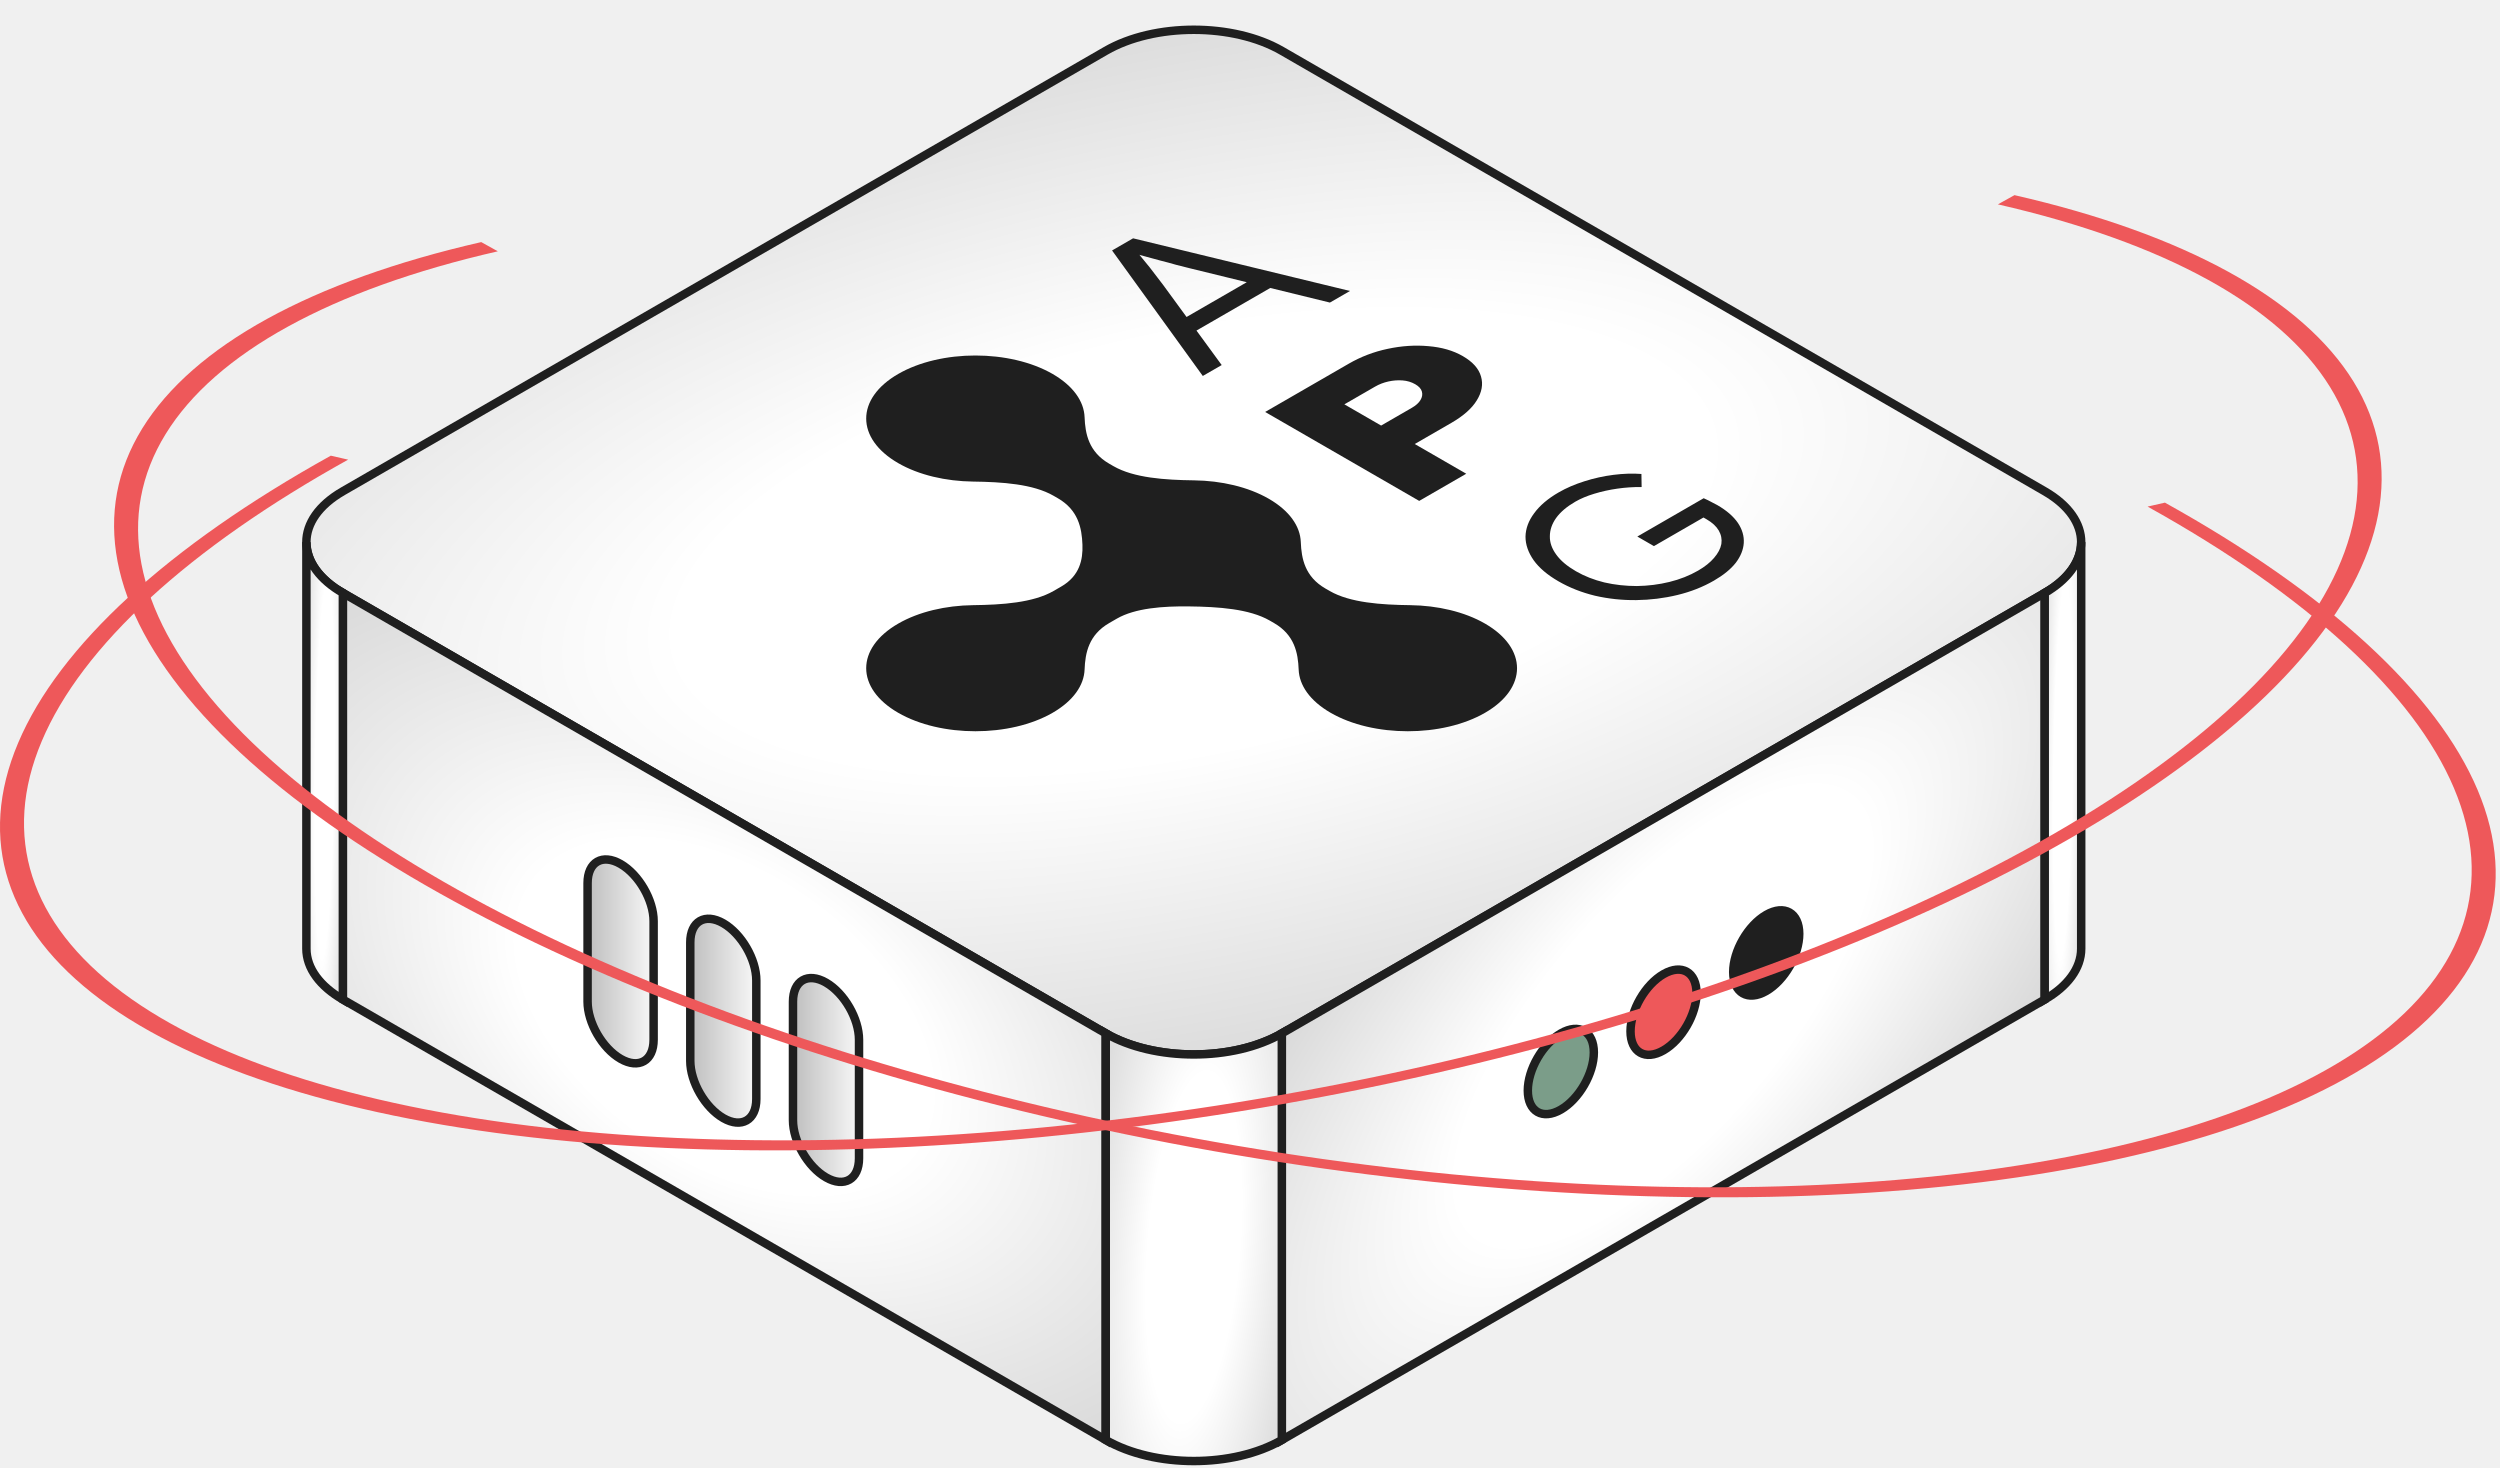
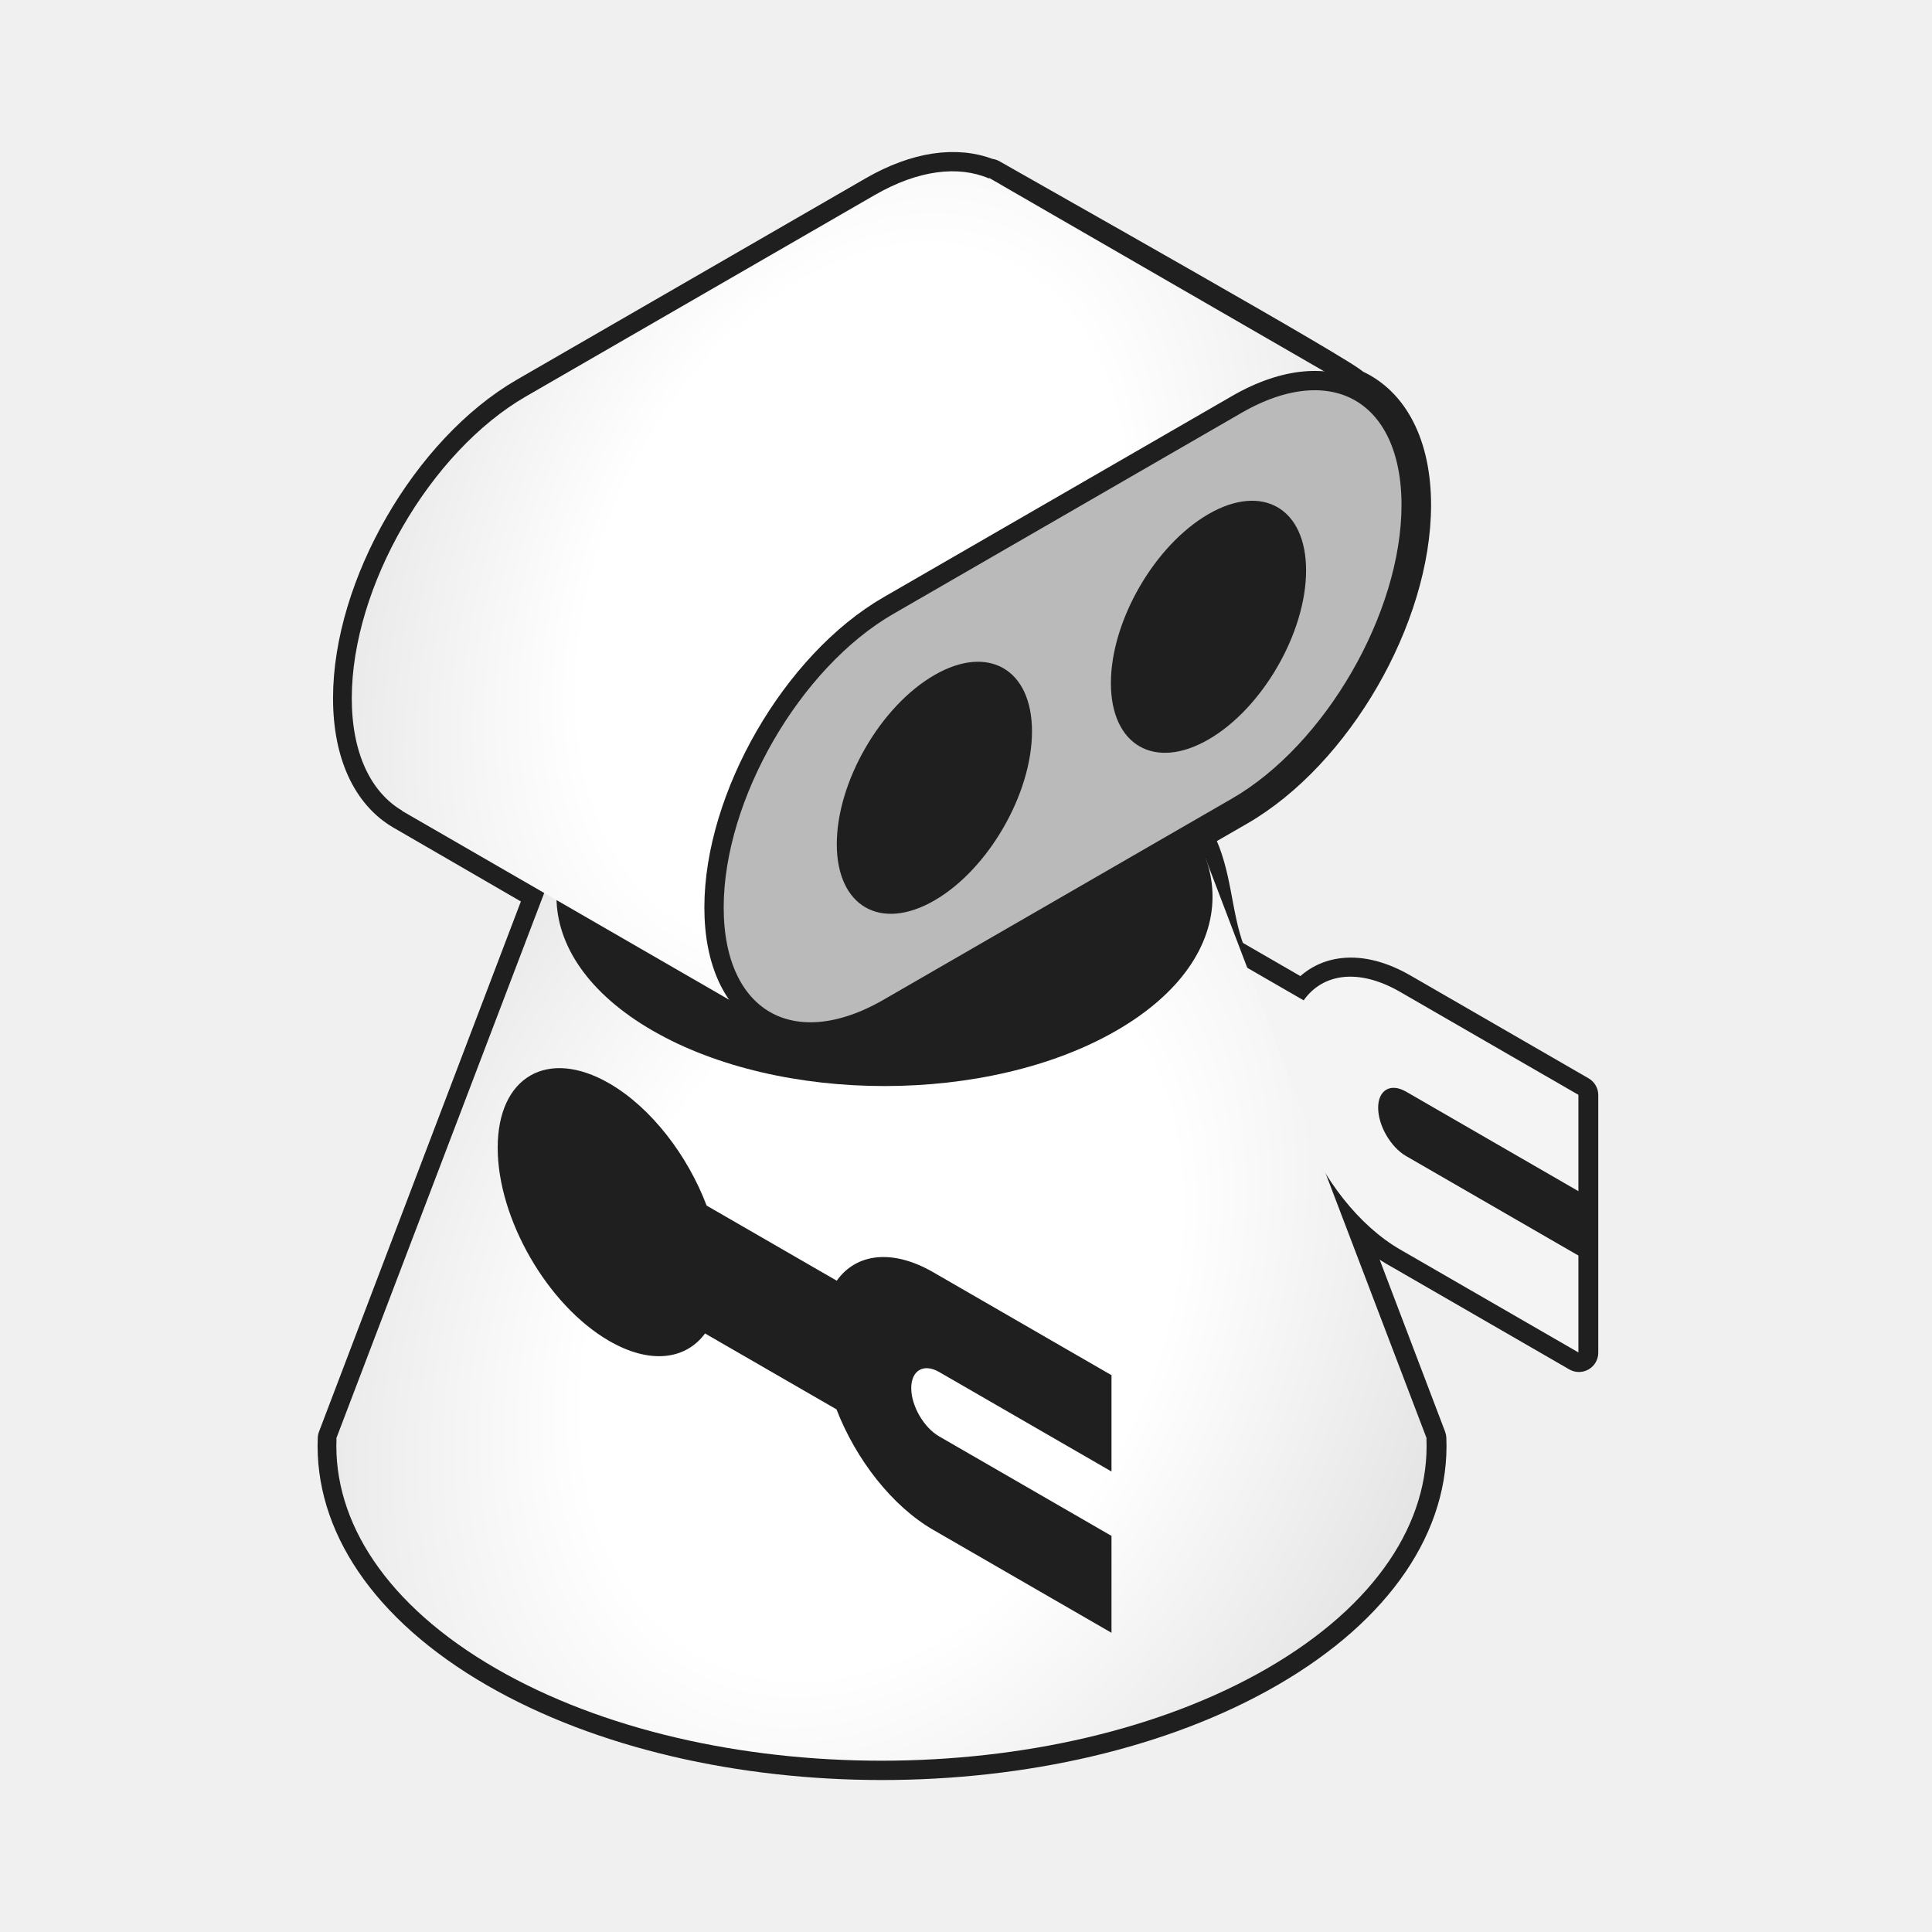
- <svg xmlns="http://www.w3.org/2000/svg" width="213" height="125" viewBox="0 0 213 125" fill="none">
-   <g clip-path="url(#clip0_282_5612)">
-     <path d="M94.21 4.33C98.352 1.939 105.068 1.939 109.21 4.33L174.21 41.858C178.352 44.249 178.352 48.127 174.21 50.518L109.21 88.046C105.068 90.437 98.352 90.437 94.21 88.046L29.21 50.518C25.068 48.127 25.068 44.249 29.21 41.858L94.21 4.33Z" fill="url(#paint0_radial_282_5612)" stroke="#1F1F1F" stroke-width="0.722" />
-     <path d="M94.501 39.505C92.761 38.5 92.46 36.964 92.407 35.543C92.357 34.208 91.449 32.881 89.684 31.862C86.05 29.764 80.159 29.764 76.526 31.862C72.892 33.959 72.892 37.361 76.526 39.458C78.291 40.478 80.589 41.002 82.903 41.03C85.363 41.061 88.024 41.235 89.764 42.24L90.13 42.451C91.87 43.455 92.171 44.991 92.224 46.412C92.272 47.692 91.984 49.07 90.415 49.975L89.764 50.351C88.024 51.356 85.363 51.53 82.903 51.56C80.589 51.589 78.291 52.113 76.526 53.133C72.892 55.23 72.892 58.631 76.526 60.729C80.159 62.827 86.05 62.827 89.684 60.729C91.449 59.71 92.357 58.383 92.407 57.047C92.46 55.627 92.761 54.091 94.501 53.086L95.152 52.71C96.72 51.805 99.107 51.638 101.324 51.666C103.785 51.697 106.445 51.87 108.186 52.875L108.551 53.086C110.292 54.091 110.592 55.627 110.646 57.047C110.695 58.383 111.603 59.71 113.368 60.729C117.002 62.827 122.893 62.827 126.526 60.729C130.16 58.631 130.16 55.23 126.526 53.132C124.761 52.113 122.463 51.589 120.149 51.56C117.689 51.53 115.028 51.356 113.288 50.351L112.923 50.14C111.182 49.135 110.881 47.599 110.828 46.179C110.778 44.843 109.871 43.516 108.105 42.497C106.34 41.478 104.042 40.954 101.728 40.925C99.267 40.894 96.607 40.721 94.867 39.716L94.501 39.505Z" fill="#1F1F1F" />
-     <path d="M102.478 32.032L94.748 21.34L96.54 20.305L115.019 24.791L113.308 25.779L101.353 22.852C101.022 22.769 100.639 22.673 100.206 22.562C99.774 22.436 99.322 22.315 98.85 22.197C98.379 22.065 97.921 21.94 97.475 21.822C97.043 21.696 96.655 21.588 96.311 21.498L96.714 21.266C96.919 21.508 97.124 21.758 97.328 22.016C97.533 22.258 97.737 22.508 97.942 22.765C98.133 23.015 98.325 23.266 98.517 23.516C98.709 23.766 98.9 24.016 99.092 24.266L104.088 31.103L102.478 32.032ZM101.154 28.618L100.313 27.458L106.976 23.611L109.045 24.062L101.154 28.618Z" fill="#1F1F1F" />
-     <path d="M146.035 49.465C145.093 50.009 144.053 50.419 142.915 50.694C141.777 50.97 140.608 51.114 139.409 51.129C138.209 51.143 137.041 51.019 135.902 50.758C134.764 50.482 133.724 50.072 132.782 49.528C131.84 48.984 131.136 48.387 130.671 47.737C130.206 47.073 129.973 46.402 129.973 45.724C129.986 45.038 130.23 44.374 130.708 43.731C131.185 43.074 131.882 42.48 132.8 41.951C133.449 41.576 134.177 41.262 134.985 41.007C135.805 40.746 136.637 40.562 137.481 40.456C138.326 40.35 139.115 40.325 139.849 40.382L139.867 41.495C139.17 41.488 138.479 41.534 137.793 41.633C137.108 41.731 136.453 41.876 135.829 42.067C135.217 42.251 134.679 42.477 134.214 42.745C133.492 43.162 132.947 43.625 132.58 44.134C132.225 44.635 132.048 45.155 132.048 45.692C132.035 46.222 132.219 46.745 132.598 47.26C132.965 47.769 133.522 48.239 134.269 48.67C134.991 49.087 135.798 49.405 136.692 49.624C137.585 49.829 138.509 49.931 139.464 49.931C140.418 49.917 141.342 49.8 142.236 49.581C143.129 49.362 143.943 49.041 144.677 48.617C145.252 48.285 145.705 47.924 146.035 47.536C146.378 47.14 146.586 46.745 146.659 46.349C146.721 45.946 146.647 45.565 146.439 45.204C146.231 44.844 145.888 44.526 145.411 44.25L144.769 43.879L145.43 43.922L140.914 46.529L139.5 45.713L145.154 42.449C145.264 42.498 145.393 42.558 145.54 42.629C145.674 42.692 145.809 42.763 145.944 42.841C146.078 42.904 146.201 42.968 146.311 43.032C147.106 43.491 147.694 44 148.073 44.558C148.44 45.109 148.605 45.678 148.569 46.264C148.532 46.836 148.305 47.398 147.889 47.949C147.461 48.493 146.843 48.998 146.035 49.465Z" fill="#1F1F1F" />
-     <path d="M120.916 42.677L107.791 35.099L114.911 30.989C115.948 30.39 117.055 29.968 118.231 29.721C119.424 29.466 120.58 29.39 121.702 29.493C122.839 29.587 123.814 29.869 124.626 30.338C125.476 30.828 125.995 31.409 126.183 32.08C126.374 32.735 126.255 33.41 125.825 34.106C125.411 34.792 124.685 35.435 123.648 36.034L120.536 37.83L124.924 40.363L120.916 42.677ZM117.672 36.258L120.288 34.747C120.634 34.548 120.88 34.327 121.025 34.084C121.171 33.841 121.211 33.601 121.146 33.364C121.082 33.127 120.893 32.919 120.581 32.738C120.256 32.551 119.894 32.442 119.496 32.412C119.099 32.382 118.696 32.412 118.288 32.503C117.88 32.594 117.503 32.74 117.157 32.94L114.54 34.45L117.672 36.258Z" fill="#1F1F1F" />
-     <path d="M94.211 88.046L29.211 50.518V85.159L94.211 122.687V88.046Z" fill="url(#paint1_radial_282_5612)" stroke="#1F1F1F" stroke-width="0.722" />
-     <path d="M52.875 73.612L52.875 73.612C51.322 72.715 50.062 73.442 50.062 75.236V85.34C50.062 87.133 51.322 89.314 52.875 90.211C54.428 91.108 55.688 90.381 55.688 88.587V78.484C55.688 76.69 54.428 74.509 52.875 73.612Z" fill="url(#paint2_linear_282_5612)" fill-opacity="0.3" />
-     <path d="M52.875 73.612L52.875 73.612C54.428 74.509 55.688 76.69 55.688 78.484V88.587C55.688 90.381 54.428 91.108 52.875 90.211L52.875 90.211C51.322 89.314 50.062 87.133 50.062 85.34V75.236C50.062 73.442 51.322 72.715 52.875 73.612Z" stroke="#1F1F1F" stroke-width="0.722" />
-     <path d="M61.625 78.664L61.625 78.664C60.072 77.767 58.812 78.494 58.812 80.288V90.391C58.812 92.185 60.072 94.366 61.625 95.263C63.178 96.159 64.438 95.432 64.438 93.639V83.535C64.438 81.742 63.178 79.561 61.625 78.664Z" fill="url(#paint3_linear_282_5612)" fill-opacity="0.3" />
-     <path d="M61.625 78.664L61.625 78.664C63.178 79.561 64.438 81.742 64.438 83.535V93.639C64.438 95.432 63.178 96.159 61.625 95.263L61.625 95.263C60.072 94.366 58.812 92.185 58.812 90.391V80.288C58.812 78.494 60.072 77.767 61.625 78.664Z" stroke="#1F1F1F" stroke-width="0.722" />
-     <path d="M70.375 83.716L70.375 83.716C68.822 82.819 67.562 83.546 67.562 85.339V95.443C67.562 97.237 68.822 99.418 70.375 100.314C71.928 101.211 73.188 100.484 73.188 98.691V88.587C73.188 86.793 71.928 84.612 70.375 83.716Z" fill="url(#paint4_linear_282_5612)" fill-opacity="0.3" />
-     <path d="M70.375 83.716L70.375 83.716C71.928 84.612 73.188 86.793 73.188 88.587V98.691C73.188 100.484 71.928 101.211 70.375 100.314L70.375 100.314C68.822 99.418 67.562 97.237 67.562 95.443V85.339C67.562 83.546 68.822 82.819 70.375 83.716Z" stroke="#1F1F1F" stroke-width="0.722" />
-     <path d="M174.211 50.518L109.211 88.046V122.687L174.211 85.159V50.518Z" fill="url(#paint5_radial_282_5612)" stroke="#1F1F1F" stroke-width="0.722" />
-     <path d="M26.105 46.188C26.105 47.879 27.293 49.41 29.212 50.518V85.159C27.293 84.051 26.105 82.52 26.105 80.829V46.188Z" fill="url(#paint6_radial_282_5612)" stroke="#1F1F1F" stroke-width="0.722" />
-     <path d="M94.211 88.046C98.353 90.437 105.069 90.437 109.211 88.046V122.687C105.069 125.078 98.353 125.078 94.211 122.687V88.046Z" fill="url(#paint7_radial_282_5612)" stroke="#1F1F1F" stroke-width="0.722" />
-     <path d="M177.318 46.188C177.318 47.879 176.13 49.41 174.211 50.518V85.159C176.13 84.051 177.318 82.52 177.318 80.829V46.188Z" fill="url(#paint8_radial_282_5612)" stroke="#1F1F1F" stroke-width="0.722" />
-     <path d="M130.17 92.917C130.17 94.711 131.429 95.438 132.982 94.541C134.536 93.644 135.795 91.463 135.795 89.67C135.795 87.876 134.536 87.149 132.982 88.046C131.429 88.943 130.17 91.124 130.17 92.917Z" fill="#7B9D89" stroke="#1F1F1F" stroke-width="0.722" />
-     <path d="M138.92 87.865C138.92 89.659 140.179 90.386 141.732 89.489C143.286 88.593 144.545 86.412 144.545 84.618C144.545 82.824 143.286 82.097 141.732 82.994C140.179 83.891 138.92 86.072 138.92 87.865Z" fill="#EE585A" stroke="#1F1F1F" stroke-width="0.722" />
-     <path d="M147.67 82.814C147.67 84.607 148.929 85.334 150.482 84.437C152.036 83.54 153.295 81.359 153.295 79.566C153.295 77.772 152.036 77.045 150.482 77.942C148.929 78.839 147.67 81.02 147.67 82.814Z" fill="#1F1F1F" stroke="#1F1F1F" stroke-width="0.722" />
-     <path d="M28.184 38.824C14.305 46.531 5.034 55.048 1.545 63.298C-1.944 71.549 0.506 79.162 8.583 85.175C16.661 91.188 30.004 95.331 46.925 97.08C63.847 98.829 83.587 98.106 103.649 95.001C123.711 91.897 143.194 86.551 159.634 79.639C176.074 72.727 188.733 64.561 196.01 56.171C203.287 47.782 204.855 39.547 200.517 32.508C196.178 25.469 186.127 19.942 171.635 16.626L170.22 17.411C184.42 20.661 194.269 26.076 198.52 32.974C202.771 39.871 201.235 47.94 194.104 56.16C186.974 64.38 174.57 72.382 158.461 79.154C142.352 85.927 123.262 91.165 103.605 94.207C83.947 97.249 64.605 97.958 48.025 96.244C31.444 94.53 18.37 90.471 10.455 84.579C2.54 78.687 0.141 71.227 3.559 63.143C6.978 55.059 16.061 46.714 29.661 39.162L28.184 38.824Z" fill="#EE585A" />
-     <path d="M184.451 42.824C198.331 50.531 207.601 59.048 211.09 67.298C214.579 75.549 212.13 83.162 204.052 89.175C195.975 95.188 182.631 99.331 165.71 101.08C148.788 102.829 129.049 102.106 108.987 99.001C88.925 95.897 69.442 90.551 53.002 83.639C36.562 76.727 23.903 68.561 16.625 60.171C9.348 51.782 7.78 43.547 12.119 36.508C16.458 29.469 26.509 23.942 41.001 20.626L42.415 21.411C28.215 24.661 18.367 30.076 14.116 36.974C9.864 43.871 11.401 51.94 18.531 60.16C25.662 68.38 38.066 76.382 54.174 83.154C70.283 89.927 89.373 95.165 109.031 98.207C128.688 101.249 148.03 101.958 164.611 100.244C181.191 98.53 194.265 94.471 202.18 88.579C210.095 82.687 212.495 75.227 209.076 67.143C205.658 59.059 196.574 50.714 182.974 43.162L184.451 42.824Z" fill="#EE585A" />
-   </g>
+ <svg xmlns="http://www.w3.org/2000/svg" width="100" height="100" viewBox="0 0 100 100" fill="none">
+   <path d="M82.226 70.015C82.226 70.193 82.131 70.358 81.976 70.447C81.821 70.537 81.631 70.537 81.476 70.447L72.249 65.12H72.249C71.596 64.772 70.914 64.242 70.263 63.588L74.331 74.281C74.35 74.332 74.361 74.386 74.363 74.439C74.547 78.988 71.629 83.463 65.857 86.796C60.254 90.031 52.94 91.634 45.655 91.634C38.369 91.634 31.057 90.031 25.454 86.796C19.681 83.463 16.762 78.988 16.947 74.439L16.956 74.359C16.962 74.333 16.969 74.307 16.979 74.281L27.579 46.44L20.597 42.394L20.594 42.393C18.774 41.321 17.738 39.102 17.738 36.14C17.738 33.155 18.782 29.882 20.447 26.999C22.111 24.116 24.424 21.575 27.009 20.082L45.051 9.665C47.33 8.349 49.506 8.039 51.256 8.716C51.335 8.72 51.413 8.74 51.483 8.78C52.284 9.243 56.992 11.896 61.499 14.472C63.75 15.758 65.95 17.022 67.58 17.98C68.394 18.459 69.07 18.864 69.54 19.156C69.773 19.302 69.962 19.424 70.093 19.516C70.157 19.56 70.219 19.605 70.268 19.646C70.273 19.651 70.279 19.658 70.286 19.664C72.365 20.619 73.572 22.948 73.572 26.14C73.572 29.125 72.528 32.398 70.863 35.281C69.198 38.165 66.886 40.706 64.301 42.198L62.34 43.329C62.804 44.25 63.025 45.226 63.206 46.163C63.409 47.219 63.565 48.209 63.923 49.145L67.386 51.145C67.946 50.538 68.68 50.171 69.527 50.085C70.516 49.984 71.62 50.269 72.749 50.921H72.751L81.976 56.248C82.131 56.337 82.226 56.502 82.226 56.681V70.015Z" fill="#1F1F1F" stroke="#1F1F1F" stroke-linejoin="round" />
+   <path d="M55.7 54.897C57.808 56.114 59.652 55.875 60.66 54.509L67.464 58.438C68.461 61.013 70.33 63.438 72.471 64.675L81.698 70.001V64.987L72.777 59.836C71.98 59.376 71.333 58.257 71.333 57.336C71.333 56.416 71.98 56.043 72.777 56.503L81.698 61.654V56.668L72.471 51.341C70.339 50.11 68.476 50.37 67.477 51.778L60.742 47.89C59.754 45.282 57.867 42.815 55.7 41.564C52.512 39.723 49.927 41.215 49.927 44.897C49.927 48.579 52.512 53.056 55.7 54.897Z" fill="#F4F4F4" />
+   <path d="M62.386 44.395H28.864L17.403 74.459H17.417C17.242 78.756 19.995 83.084 25.673 86.363C36.692 92.724 54.558 92.724 65.577 86.363C71.255 83.084 74.008 78.756 73.833 74.459H73.847L62.386 44.395Z" fill="url(#paint0_radial_630_10789)" />
+   <path d="M33.776 39.48C40.406 35.652 51.157 35.652 57.787 39.48C64.418 43.308 64.418 49.515 57.787 53.343C51.157 57.171 40.406 57.171 33.776 53.343C27.145 49.515 27.145 43.308 33.776 39.48Z" fill="#1F1F1F" />
+   <path d="M27.229 20.515C22.247 23.391 18.208 30.387 18.208 36.14C18.208 38.998 19.204 41.011 20.818 41.961L20.812 41.973L39.576 52.807L48.596 34.651L59.564 40.984L69.967 20.046L51.807 9.561C51.704 9.496 51.598 9.435 51.49 9.378L51.203 9.213L51.191 9.237C49.607 8.559 47.537 8.79 45.271 10.098L27.229 20.515Z" fill="url(#paint1_radial_630_10789)" />
+   <path d="M36.958 46.973C36.958 41.22 40.997 34.225 45.979 31.348L64.021 20.931C69.004 18.055 73.042 20.387 73.042 26.14C73.042 31.893 69.004 38.888 64.021 41.765L45.979 52.181C40.997 55.058 36.958 52.726 36.958 46.973Z" fill="#BABABA" stroke="#1F1F1F" />
+   <path d="M48.364 34.942C51.154 33.331 53.416 34.637 53.416 37.859C53.416 41.081 51.154 44.998 48.364 46.609C45.574 48.22 43.312 46.913 43.312 43.692C43.312 40.47 45.574 36.553 48.364 34.942ZM62.552 26.609C65.342 24.998 67.603 26.303 67.603 29.525C67.603 32.747 65.342 36.664 62.552 38.275C59.762 39.886 57.5 38.58 57.5 35.359C57.5 32.137 59.762 28.22 62.552 26.609Z" fill="#1F1F1F" />
+   <path d="M31.534 69.408C33.641 70.625 35.485 70.386 36.493 69.02L43.297 72.948C44.294 75.524 46.163 77.949 48.305 79.186L57.531 84.513V79.498L48.61 74.347C47.813 73.887 47.166 72.768 47.166 71.847C47.166 70.927 47.813 70.554 48.61 71.014L57.531 76.165V71.179L48.305 65.852C46.172 64.621 44.31 64.881 43.31 66.289L36.575 62.401C35.587 59.793 33.7 57.326 31.534 56.075C28.345 54.234 25.76 55.726 25.76 59.408C25.76 63.09 28.345 67.567 31.534 69.408Z" fill="#1F1F1F" />
  <defs>
-     <radialGradient id="paint0_radial_282_5612" cx="0" cy="0" r="1" gradientTransform="matrix(83.5789 -48.2543 81.2903 19.9919 101.71 46.1881)" gradientUnits="userSpaceOnUse">
+     <radialGradient id="paint0_radial_630_10789" cx="0" cy="0" r="1" gradientTransform="matrix(4.46277e-07 -48.8294 40.8927 -13.6311 45.625 67.7647)" gradientUnits="userSpaceOnUse">
      <stop offset="0.375" stop-color="white" />
      <stop offset="1" stop-color="#D7D7D7" />
    </radialGradient>
-     <radialGradient id="paint1_radial_282_5612" cx="0" cy="0" r="1" gradientTransform="matrix(5.13925e-07 -36.1907 47.0914 17.0853 61.7109 86.6027)" gradientUnits="userSpaceOnUse">
+     <radialGradient id="paint1_radial_630_10789" cx="0" cy="0" r="1" gradientTransform="matrix(4.09236e-07 -45.9061 37.4986 -12.815 44.0876 30.8364)" gradientUnits="userSpaceOnUse">
      <stop offset="0.375" stop-color="white" />
      <stop offset="1" stop-color="#D7D7D7" />
    </radialGradient>
-     <linearGradient id="paint2_linear_282_5612" x1="49.791" y1="79.959" x2="56.042" y2="79.959" gradientUnits="userSpaceOnUse">
-       <stop stop-color="#1F1F1F" />
-       <stop offset="1" stop-color="#F4F4F4" />
-     </linearGradient>
-     <linearGradient id="paint3_linear_282_5612" x1="58.541" y1="85.011" x2="64.792" y2="85.011" gradientUnits="userSpaceOnUse">
-       <stop stop-color="#1F1F1F" />
-       <stop offset="1" stop-color="#F4F4F4" />
-     </linearGradient>
-     <linearGradient id="paint4_linear_282_5612" x1="67.291" y1="90.063" x2="73.542" y2="90.063" gradientUnits="userSpaceOnUse">
-       <stop stop-color="#1F1F1F" />
-       <stop offset="1" stop-color="#F4F4F4" />
-     </linearGradient>
-     <radialGradient id="paint5_radial_282_5612" cx="0" cy="0" r="1" gradientTransform="matrix(5.13925e-07 -36.1907 47.0914 -37.2911 141.711 86.6025)" gradientUnits="userSpaceOnUse">
-       <stop offset="0.375" stop-color="white" />
-       <stop offset="1" stop-color="#D7D7D7" />
-     </radialGradient>
-     <radialGradient id="paint6_radial_282_5612" cx="0" cy="0" r="1" gradientTransform="matrix(2.45625e-08 -40.7146 2.25068 -11.3658 27.6588 65.6736)" gradientUnits="userSpaceOnUse">
-       <stop offset="0.375" stop-color="white" />
-       <stop offset="1" stop-color="#D7D7D7" />
-     </radialGradient>
-     <radialGradient id="paint7_radial_282_5612" cx="0" cy="0" r="1" gradientTransform="matrix(1.18598e-07 -38.0646 10.8672 -10.626 101.711 106.263)" gradientUnits="userSpaceOnUse">
-       <stop offset="0.375" stop-color="white" />
-       <stop offset="1" stop-color="#D7D7D7" />
-     </radialGradient>
-     <radialGradient id="paint8_radial_282_5612" cx="0" cy="0" r="1" gradientTransform="matrix(2.45625e-08 -40.7146 2.25068 -11.3658 175.764 65.6736)" gradientUnits="userSpaceOnUse">
-       <stop offset="0.375" stop-color="white" />
-       <stop offset="1" stop-color="#D7D7D7" />
-     </radialGradient>
-     <clipPath id="clip0_282_5612">
-       <rect width="213" height="125" fill="white" />
-     </clipPath>
  </defs>
</svg>
